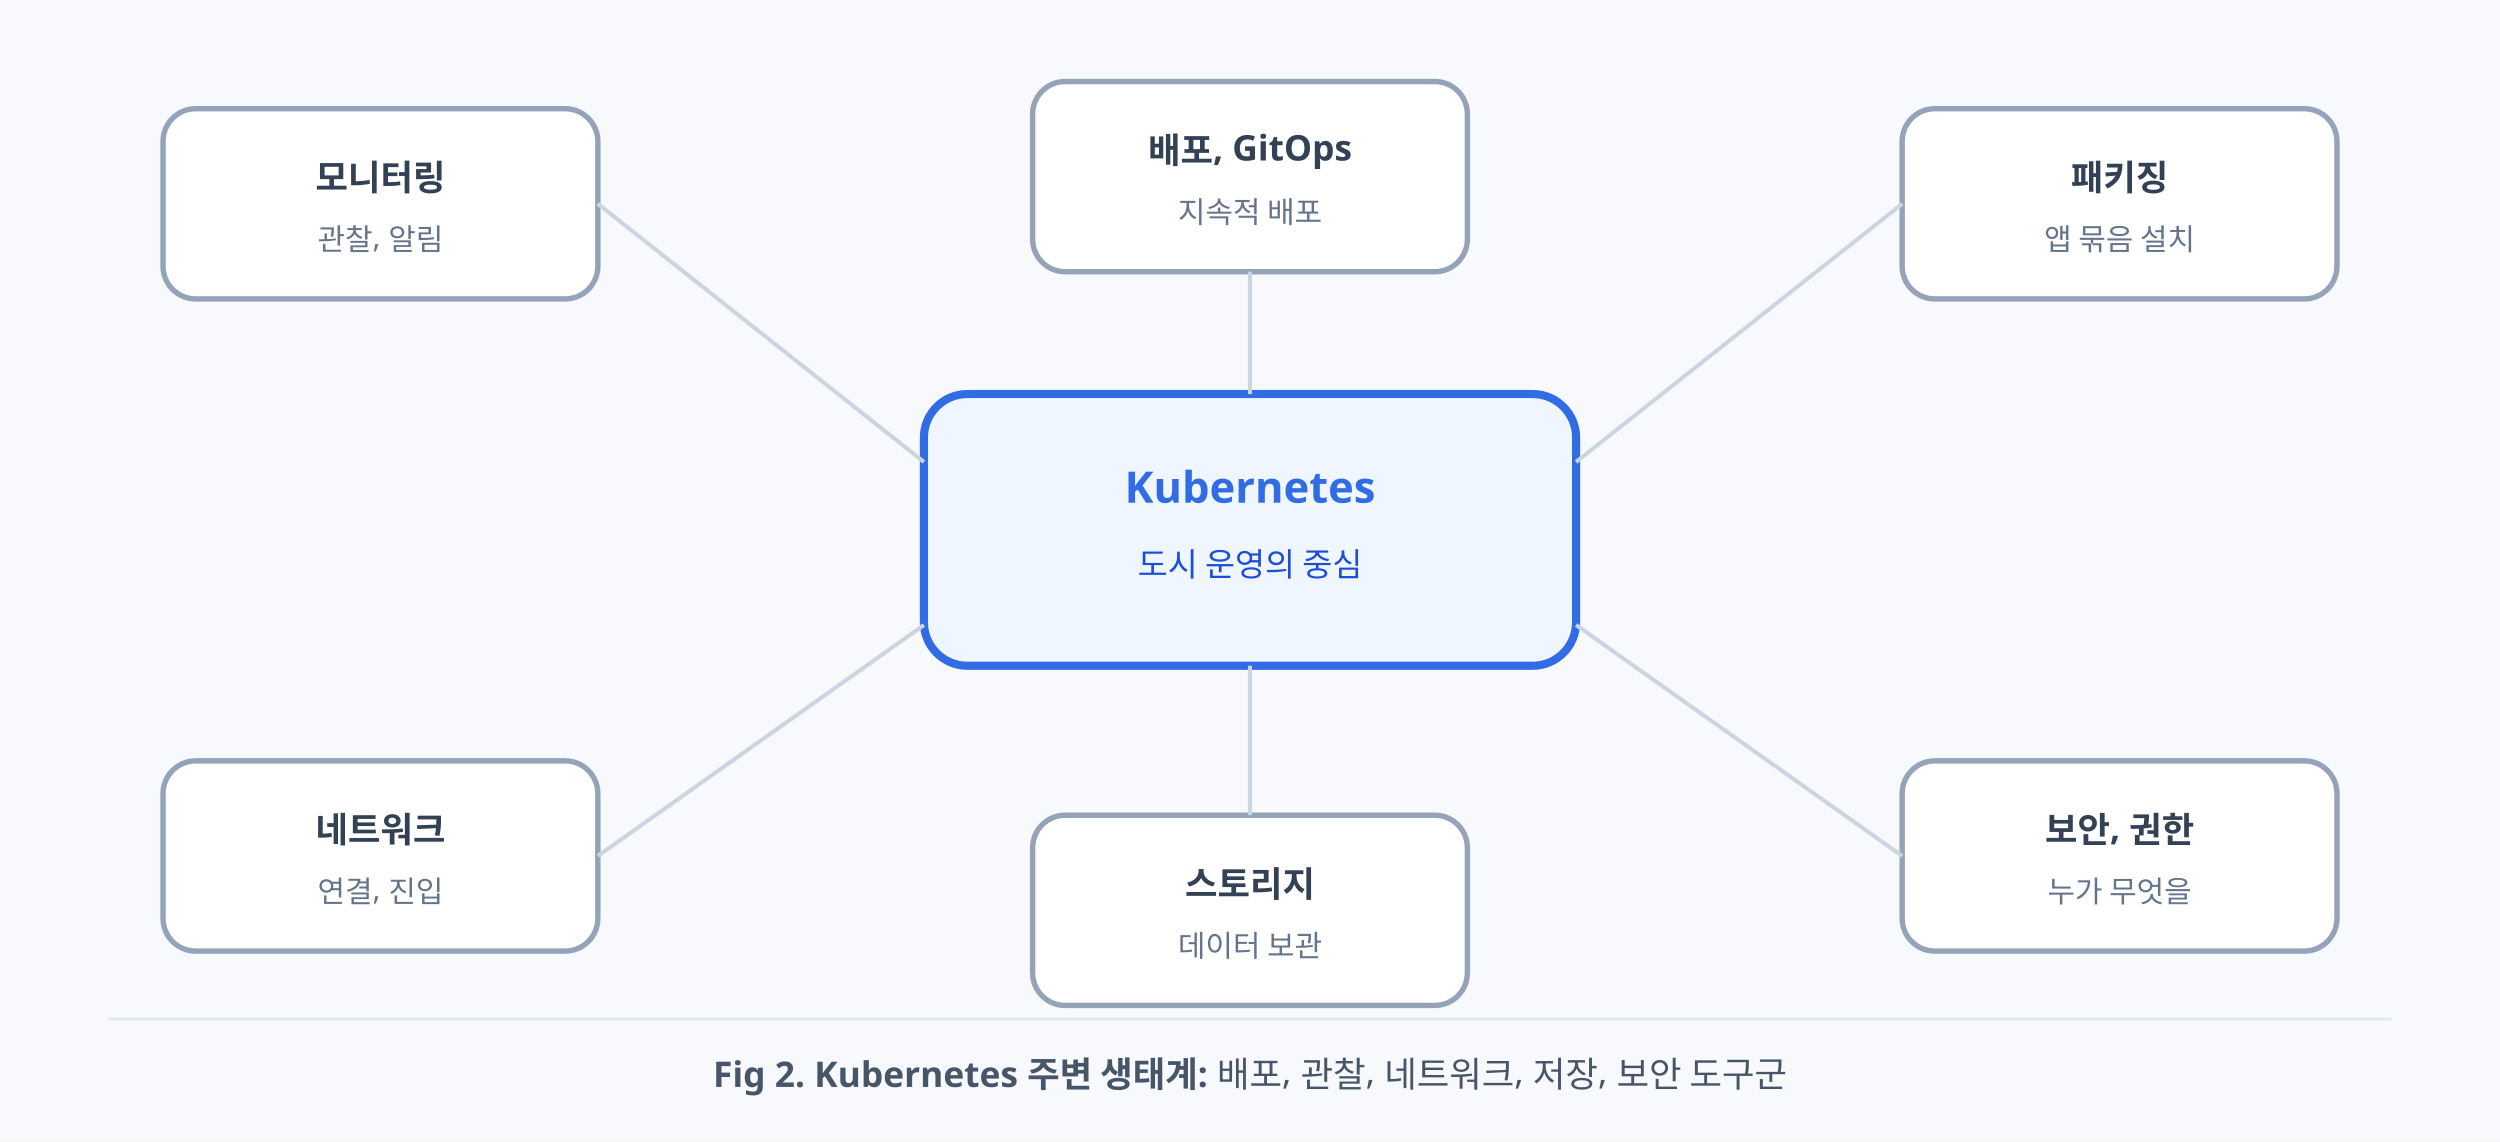
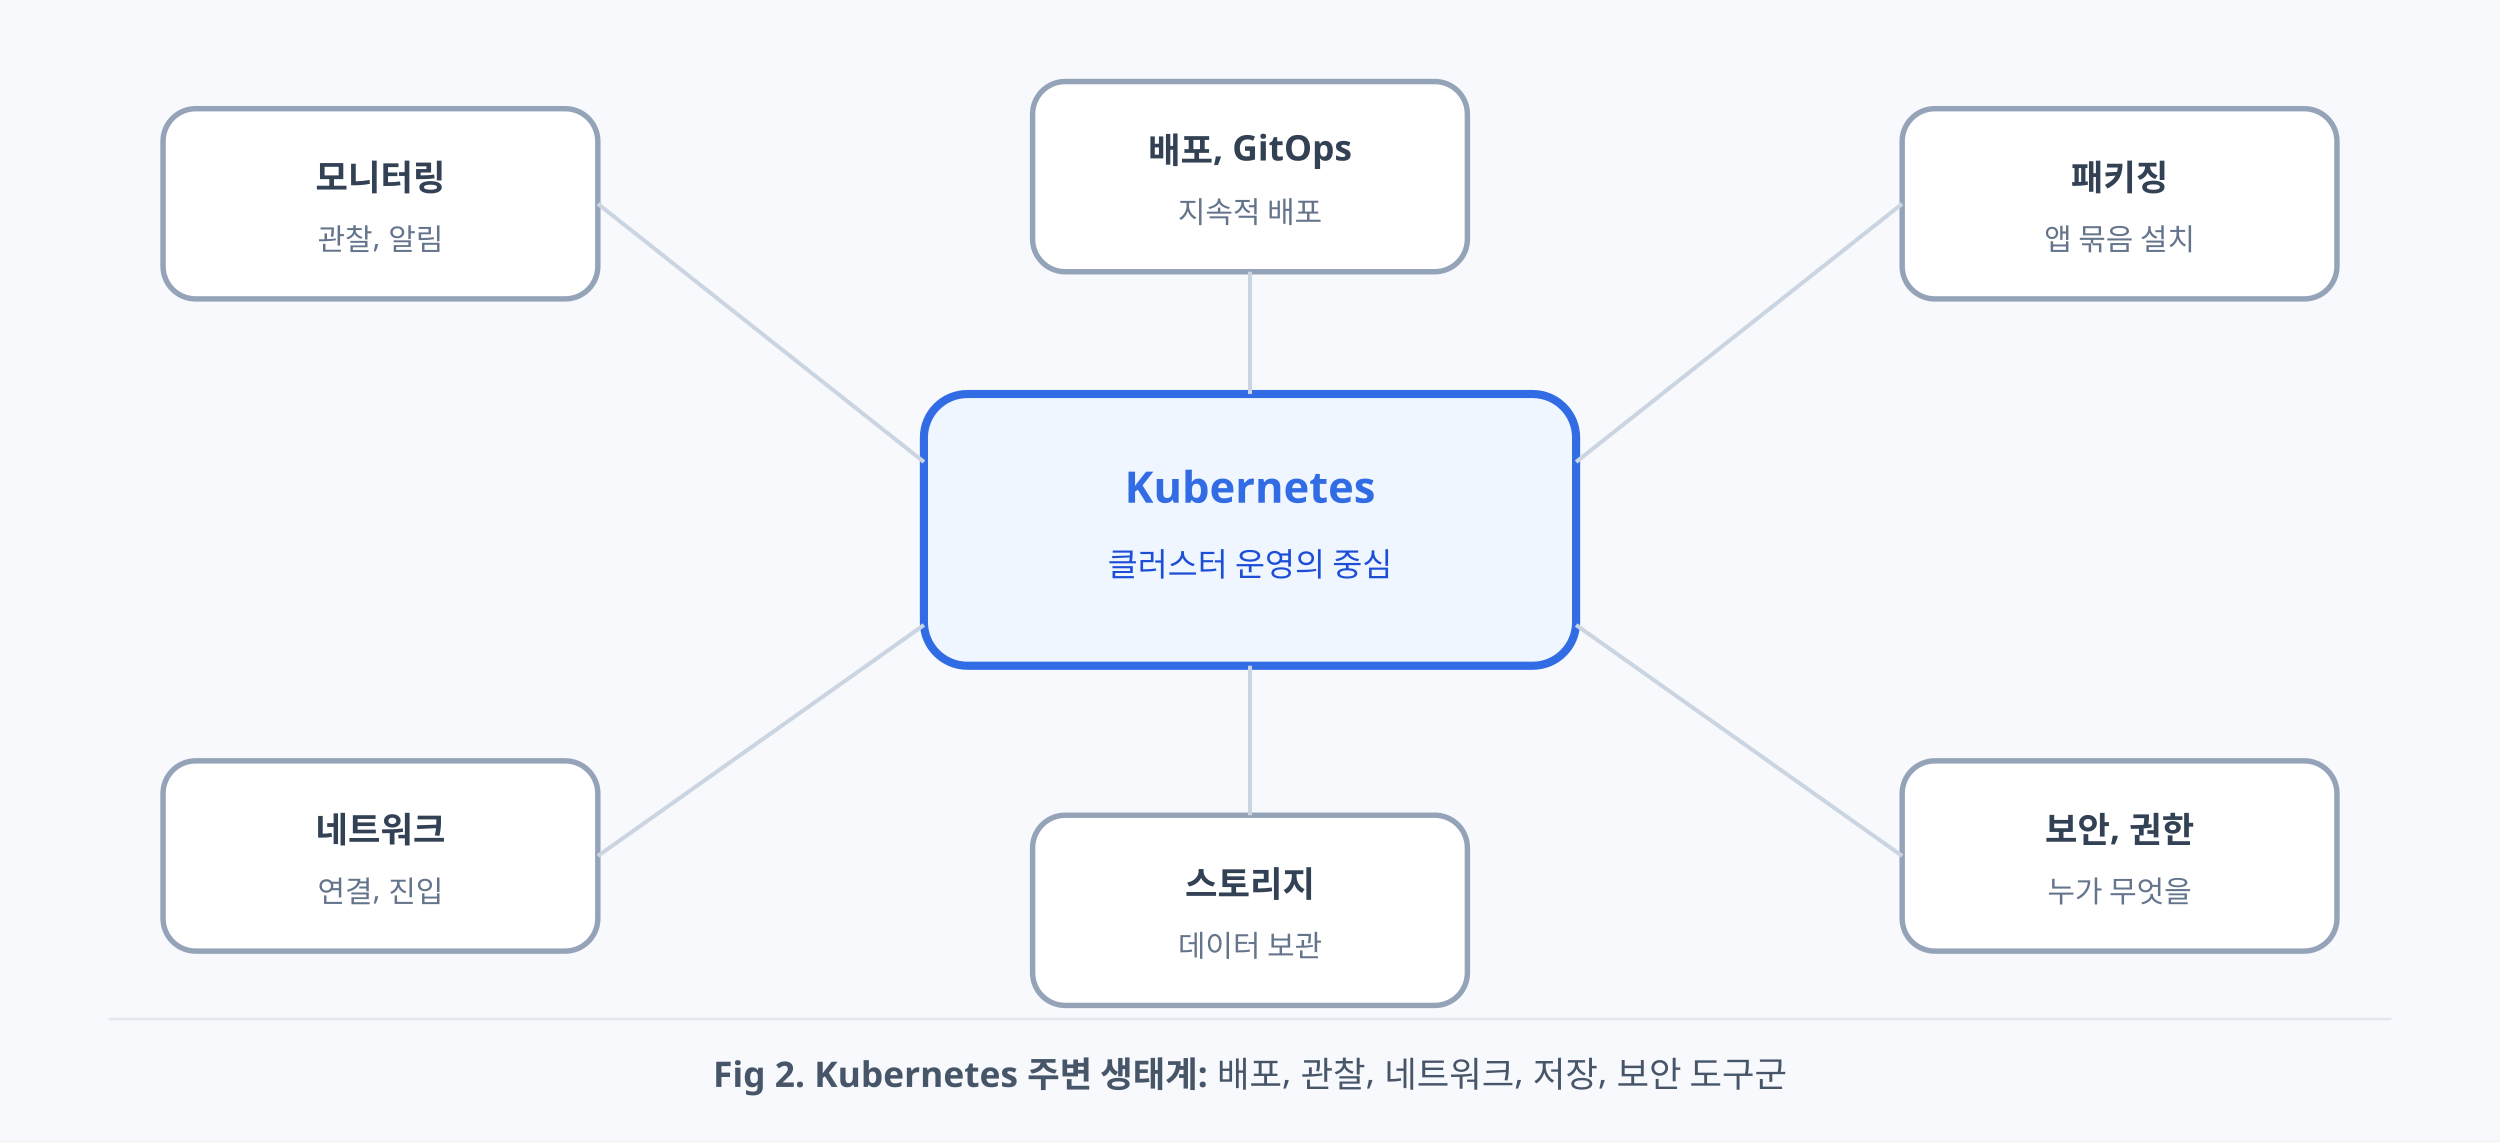
<svg xmlns="http://www.w3.org/2000/svg" width="920" height="420" viewBox="0 0 920 420">
  <rect width="920" height="420" fill="#F7F9FC" />
  <rect x="340" y="145" width="240" height="100" rx="16" fill="#EFF6FF" stroke="#326CE5" stroke-width="3" />
  <text x="460" y="185" text-anchor="middle" font-family="Apple SD Gothic Neo, Noto Sans KR, sans-serif" font-size="16" fill="#326CE5" font-weight="600">Kubernetes</text>
-   <text x="460" y="212" text-anchor="middle" font-family="Apple SD Gothic Neo, Noto Sans KR, sans-serif" font-size="12" fill="#1D4ED8">도시 운영의 중심</text>
+   <text x="460" y="212" text-anchor="middle" font-family="Apple SD Gothic Neo, Noto Sans KR, sans-serif" font-size="12" fill="#1D4ED8">클러스터 운영의 중심</text>
  <rect x="60" y="40" width="160" height="70" rx="12" fill="#FFFFFF" stroke="#94A3B8" stroke-width="2" />
  <text x="140" y="70" text-anchor="middle" font-family="Apple SD Gothic Neo, Noto Sans KR, sans-serif" font-size="13" fill="#334155" font-weight="600">모니터링</text>
  <text x="140" y="92" text-anchor="middle" font-family="Apple SD Gothic Neo, Noto Sans KR, sans-serif" font-size="11" fill="#64748B">관찰, 알림</text>
  <rect x="380" y="30" width="160" height="70" rx="12" fill="#FFFFFF" stroke="#94A3B8" stroke-width="2" />
  <text x="460" y="60" text-anchor="middle" font-family="Apple SD Gothic Neo, Noto Sans KR, sans-serif" font-size="13" fill="#334155" font-weight="600">배포, GitOps</text>
  <text x="460" y="82" text-anchor="middle" font-family="Apple SD Gothic Neo, Noto Sans KR, sans-serif" font-size="11" fill="#64748B">지속적 배포</text>
  <rect x="700" y="40" width="160" height="70" rx="12" fill="#FFFFFF" stroke="#94A3B8" stroke-width="2" />
  <text x="780" y="70" text-anchor="middle" font-family="Apple SD Gothic Neo, Noto Sans KR, sans-serif" font-size="13" fill="#334155" font-weight="600">패키징</text>
  <text x="780" y="92" text-anchor="middle" font-family="Apple SD Gothic Neo, Noto Sans KR, sans-serif" font-size="11" fill="#64748B">앱 묶음 설치</text>
  <rect x="60" y="280" width="160" height="70" rx="12" fill="#FFFFFF" stroke="#94A3B8" stroke-width="2" />
  <text x="140" y="310" text-anchor="middle" font-family="Apple SD Gothic Neo, Noto Sans KR, sans-serif" font-size="13" fill="#334155" font-weight="600">네트워크</text>
  <text x="140" y="332" text-anchor="middle" font-family="Apple SD Gothic Neo, Noto Sans KR, sans-serif" font-size="11" fill="#64748B">연결, 진입</text>
  <rect x="380" y="300" width="160" height="70" rx="12" fill="#FFFFFF" stroke="#94A3B8" stroke-width="2" />
  <text x="460" y="330" text-anchor="middle" font-family="Apple SD Gothic Neo, Noto Sans KR, sans-serif" font-size="13" fill="#334155" font-weight="600">스토리지</text>
  <text x="460" y="352" text-anchor="middle" font-family="Apple SD Gothic Neo, Noto Sans KR, sans-serif" font-size="11" fill="#64748B">데이터 보관</text>
  <rect x="700" y="280" width="160" height="70" rx="12" fill="#FFFFFF" stroke="#94A3B8" stroke-width="2" />
  <text x="780" y="310" text-anchor="middle" font-family="Apple SD Gothic Neo, Noto Sans KR, sans-serif" font-size="13" fill="#334155" font-weight="600">보안, 권한</text>
  <text x="780" y="332" text-anchor="middle" font-family="Apple SD Gothic Neo, Noto Sans KR, sans-serif" font-size="11" fill="#64748B">누가 무엇을</text>
  <line x1="220" y1="75" x2="340" y2="170" stroke="#CBD5E1" stroke-width="1.5" />
  <line x1="460" y1="100" x2="460" y2="145" stroke="#CBD5E1" stroke-width="1.5" />
  <line x1="700" y1="75" x2="580" y2="170" stroke="#CBD5E1" stroke-width="1.5" />
  <line x1="220" y1="315" x2="340" y2="230" stroke="#CBD5E1" stroke-width="1.5" />
  <line x1="460" y1="245" x2="460" y2="300" stroke="#CBD5E1" stroke-width="1.5" />
  <line x1="700" y1="315" x2="580" y2="230" stroke="#CBD5E1" stroke-width="1.5" />
  <line x1="40" y1="375" x2="880" y2="375" stroke="#E2E8F0" stroke-width="1" />
  <text x="460" y="400" text-anchor="middle" font-family="Apple SD Gothic Neo, Noto Sans KR, sans-serif" font-size="13" fill="#475569">
    <tspan font-weight="600">Fig 2. Kubernetes 주변 생태계:</tspan>
    <tspan> 배포, 관찰, 네트워크, 저장, 보안 도구군</tspan>
  </text>
</svg>
